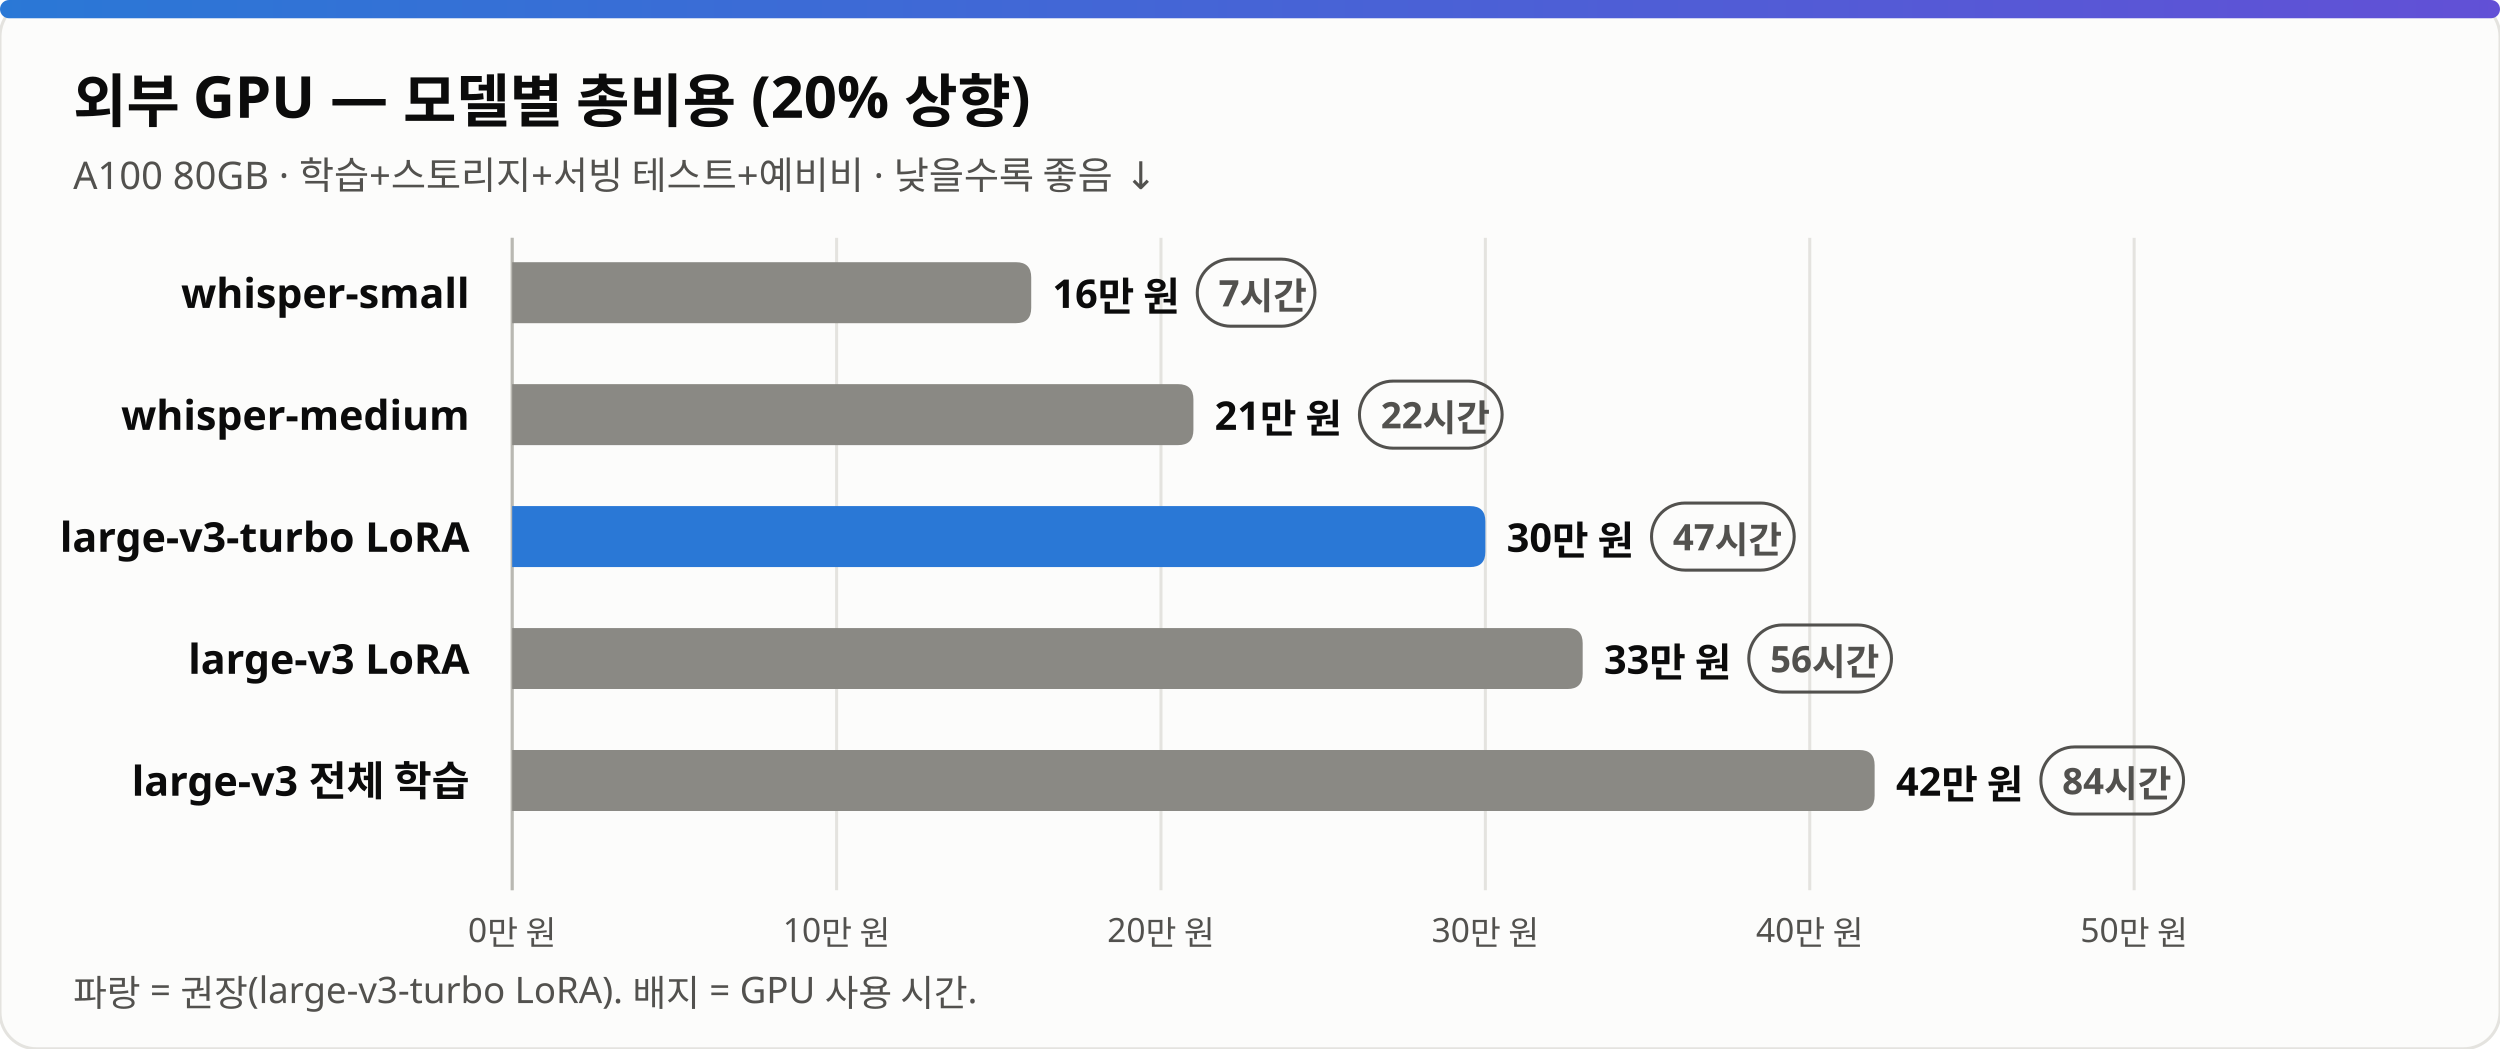
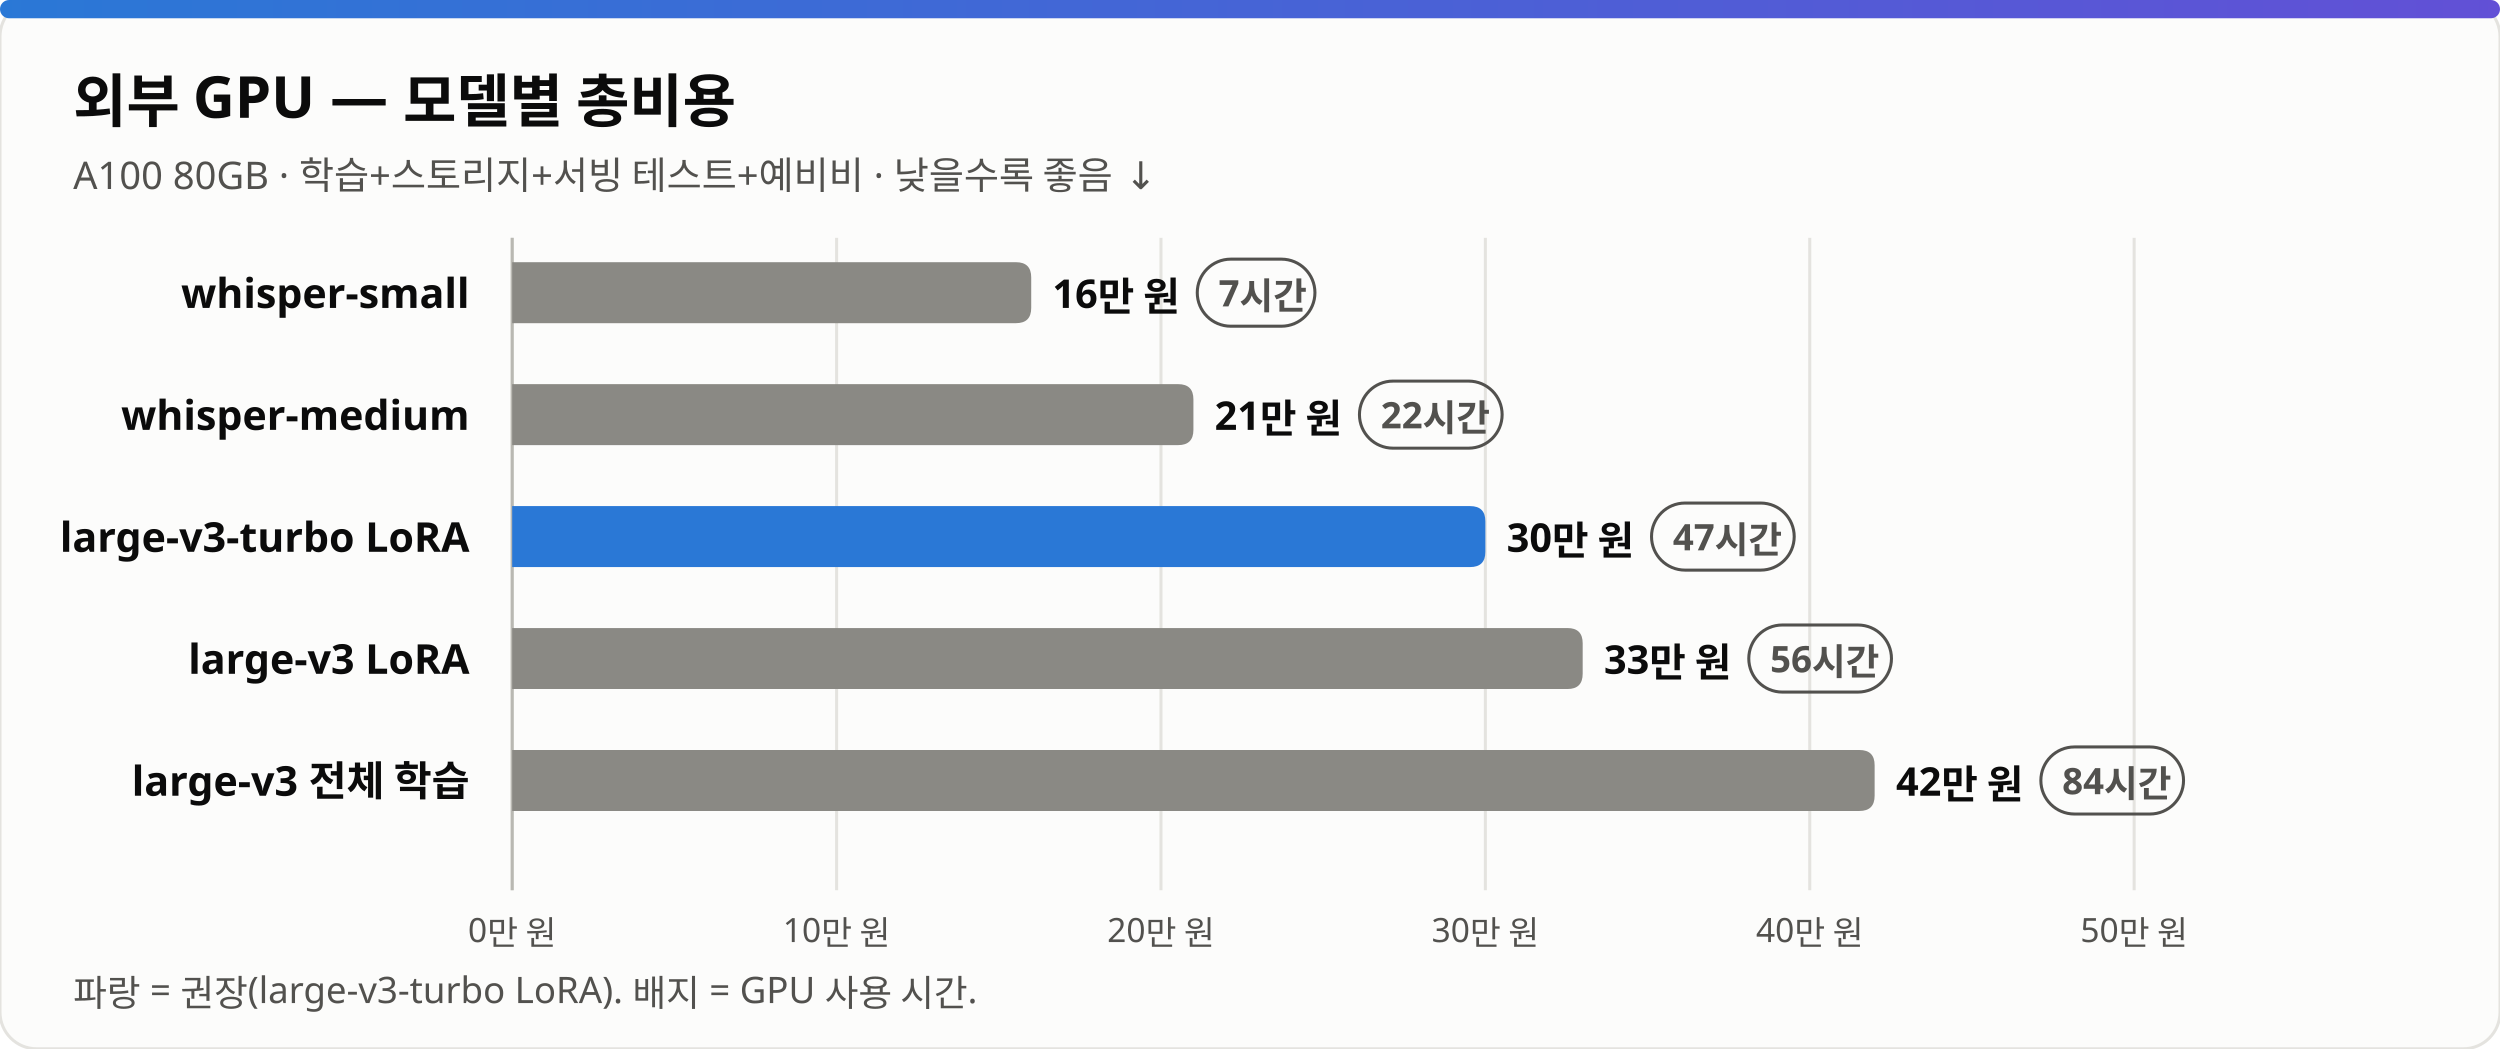
- <svg xmlns="http://www.w3.org/2000/svg" width="820" height="344" viewBox="0 0 820 344" font-family="Pretendard, 'Noto Sans KR', 'Malgun Gothic', 'Apple SD Gothic Neo', sans-serif" role="img" aria-label="외부 GPU — 모델별 총비용 (20% 상향)">
+ <svg xmlns="http://www.w3.org/2000/svg" width="820" height="344" viewBox="0 0 820 344" font-family="Pretendard, 'Noto Sans KR', 'Malgun Gothic', 'Apple SD Gothic Neo', sans-serif" role="img" aria-label="외부 GPU — 모델별 총비용">
  <defs>
    <linearGradient id="ggpucostbymodel" x1="0" x2="1">
      <stop offset="0" stop-color="#2a78d6" />
      <stop offset="1" stop-color="#6250d6" />
    </linearGradient>
  </defs>
  <rect width="100%" height="100%" rx="12" fill="#fcfcfb" stroke="#e4e3df" />
  <rect x="0" y="0" width="820" height="6" rx="3" fill="url(#ggpucostbymodel)" />
-   <text x="24" y="40" font-size="19" font-weight="700" fill="#0b0b0b">외부 GPU — 모델별 총비용 (20% 상향)</text>
+   <text x="24" y="40" font-size="19" font-weight="700" fill="#0b0b0b">외부 GPU — 모델별 총비용</text>
  <text x="24" y="62" font-size="12.5" fill="#52514e">A100 80GB · 학습+스토리지+서빙 테스트+예비비 · 낮을수록 좋음 ↓</text>
  <line x1="168.0" y1="78" x2="168.0" y2="292" stroke="#e4e3df" />
  <text x="168.0" y="309" font-size="11" text-anchor="middle" fill="#52514e">0만 원</text>
  <line x1="274.4" y1="78" x2="274.4" y2="292" stroke="#e4e3df" />
  <text x="274.4" y="309" font-size="11" text-anchor="middle" fill="#52514e">10만 원</text>
  <line x1="380.8" y1="78" x2="380.8" y2="292" stroke="#e4e3df" />
  <text x="380.8" y="309" font-size="11" text-anchor="middle" fill="#52514e">20만 원</text>
  <line x1="487.2" y1="78" x2="487.2" y2="292" stroke="#e4e3df" />
  <text x="487.2" y="309" font-size="11" text-anchor="middle" fill="#52514e">30만 원</text>
  <line x1="593.6" y1="78" x2="593.6" y2="292" stroke="#e4e3df" />
  <text x="593.6" y="309" font-size="11" text-anchor="middle" fill="#52514e">40만 원</text>
  <line x1="700.0" y1="78" x2="700.0" y2="292" stroke="#e4e3df" />
  <text x="700.0" y="309" font-size="11" text-anchor="middle" fill="#52514e">50만 원</text>
  <line x1="168" y1="78" x2="168" y2="292" stroke="#b9b8b2" />
  <text x="154" y="101.0" font-size="13.5" font-weight="600" text-anchor="end" fill="#0b0b0b">whisper-small</text>
  <path d="M168,86 H333.24 Q338.24,86 338.24,91 V101 Q338.24,106 333.24,106 H168 Z" fill="#8a8984" />
  <text x="345.2" y="101" font-size="13" font-weight="700" fill="#0b0b0b">16만 원</text>
  <rect x="392.7" y="85.0" width="38.6" height="22" rx="11" fill="none" stroke="#52514e" />
  <text x="399.7" y="100.5" font-size="12" font-weight="700" fill="#52514e">7시간</text>
  <text x="154" y="141.0" font-size="13.5" font-weight="600" text-anchor="end" fill="#0b0b0b">whisper-medium</text>
  <path d="M168,126 H386.44 Q391.44,126 391.44,131 V141 Q391.44,146 386.44,146 H168 Z" fill="#8a8984" />
  <text x="398.4" y="141" font-size="13" font-weight="700" fill="#0b0b0b">21만 원</text>
  <rect x="445.9" y="125.0" width="46.8" height="22" rx="11" fill="none" stroke="#52514e" />
  <text x="452.9" y="140.5" font-size="12" font-weight="700" fill="#52514e">22시간</text>
  <text x="154" y="181.0" font-size="13.5" font-weight="600" text-anchor="end" fill="#0b0b0b">large-v3-turbo LoRA</text>
  <path d="M168,166 H482.2 Q487.2,166 487.2,171 V181 Q487.2,186 482.2,186 H168 Z" fill="#2a78d6" />
  <text x="494.2" y="181" font-size="13" font-weight="700" fill="#0b0b0b">30만 원</text>
  <rect x="541.7" y="165.0" width="46.8" height="22" rx="11" fill="none" stroke="#52514e" />
  <text x="548.7" y="180.5" font-size="12" font-weight="700" fill="#52514e">47시간</text>
  <text x="154" y="221.0" font-size="13.5" font-weight="600" text-anchor="end" fill="#0b0b0b">large-v3 LoRA</text>
  <path d="M168,206 H514.12 Q519.12,206 519.12,211 V221 Q519.12,226 514.12,226 H168 Z" fill="#8a8984" />
  <text x="526.1" y="221" font-size="13" font-weight="700" fill="#0b0b0b">33만 원</text>
  <rect x="573.6" y="205.0" width="46.8" height="22" rx="11" fill="none" stroke="#52514e" />
  <text x="580.6" y="220.5" font-size="12" font-weight="700" fill="#52514e">56시간</text>
  <text x="154" y="261.0" font-size="13.5" font-weight="600" text-anchor="end" fill="#0b0b0b">large-v3 전체 학습</text>
  <path d="M168,246 H609.88 Q614.88,246 614.88,251 V261 Q614.88,266 609.88,266 H168 Z" fill="#8a8984" />
  <text x="621.9" y="261" font-size="13" font-weight="700" fill="#0b0b0b">42만 원</text>
  <rect x="669.4" y="245.0" width="46.8" height="22" rx="11" fill="none" stroke="#52514e" />
  <text x="676.4" y="260.5" font-size="12" font-weight="700" fill="#52514e">84시간</text>
  <text x="24" y="330" font-size="12" fill="#52514e">파랑 = 권장(large-v3-turbo LoRA). 배지 = GPU 사용 시간.</text>
</svg>
